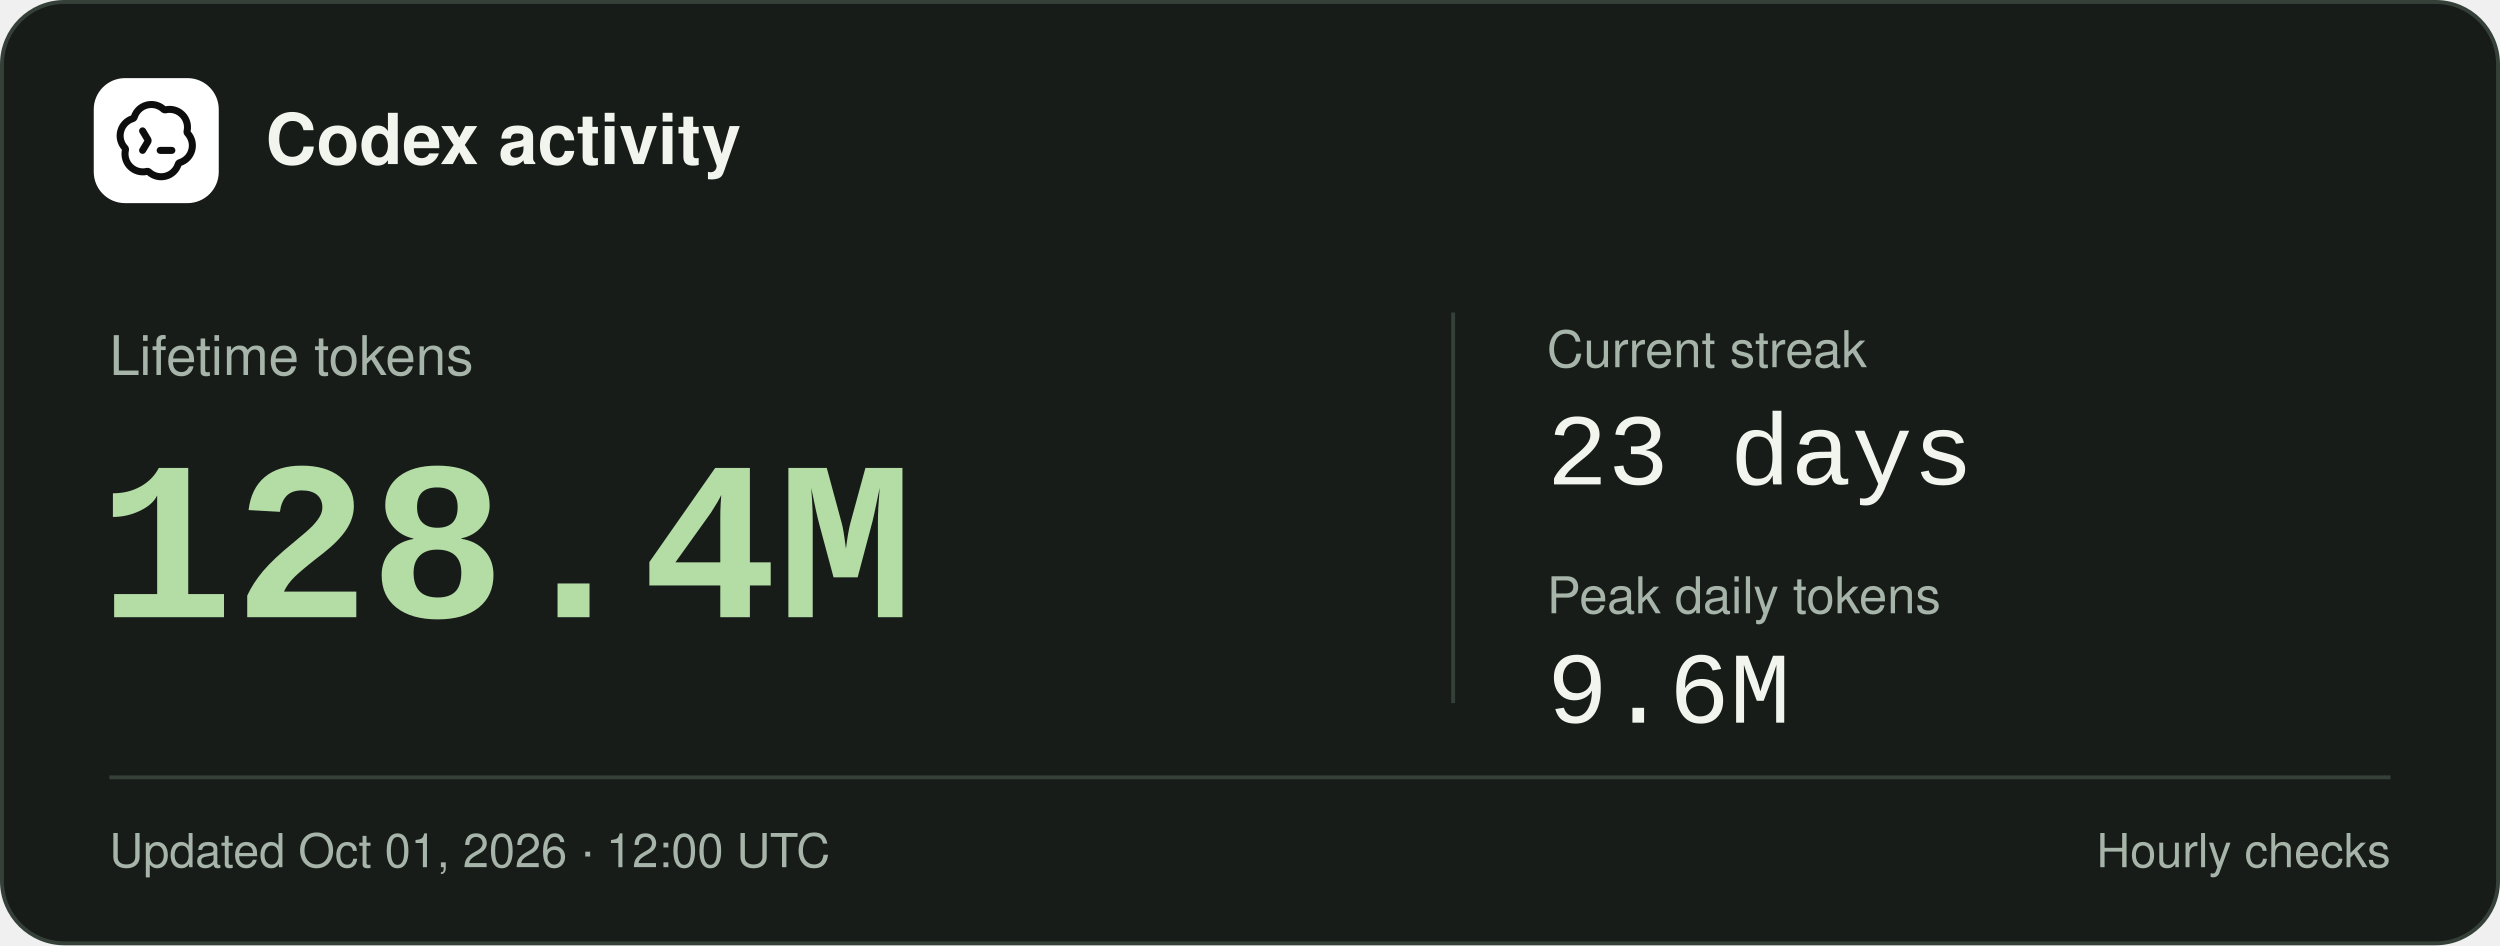
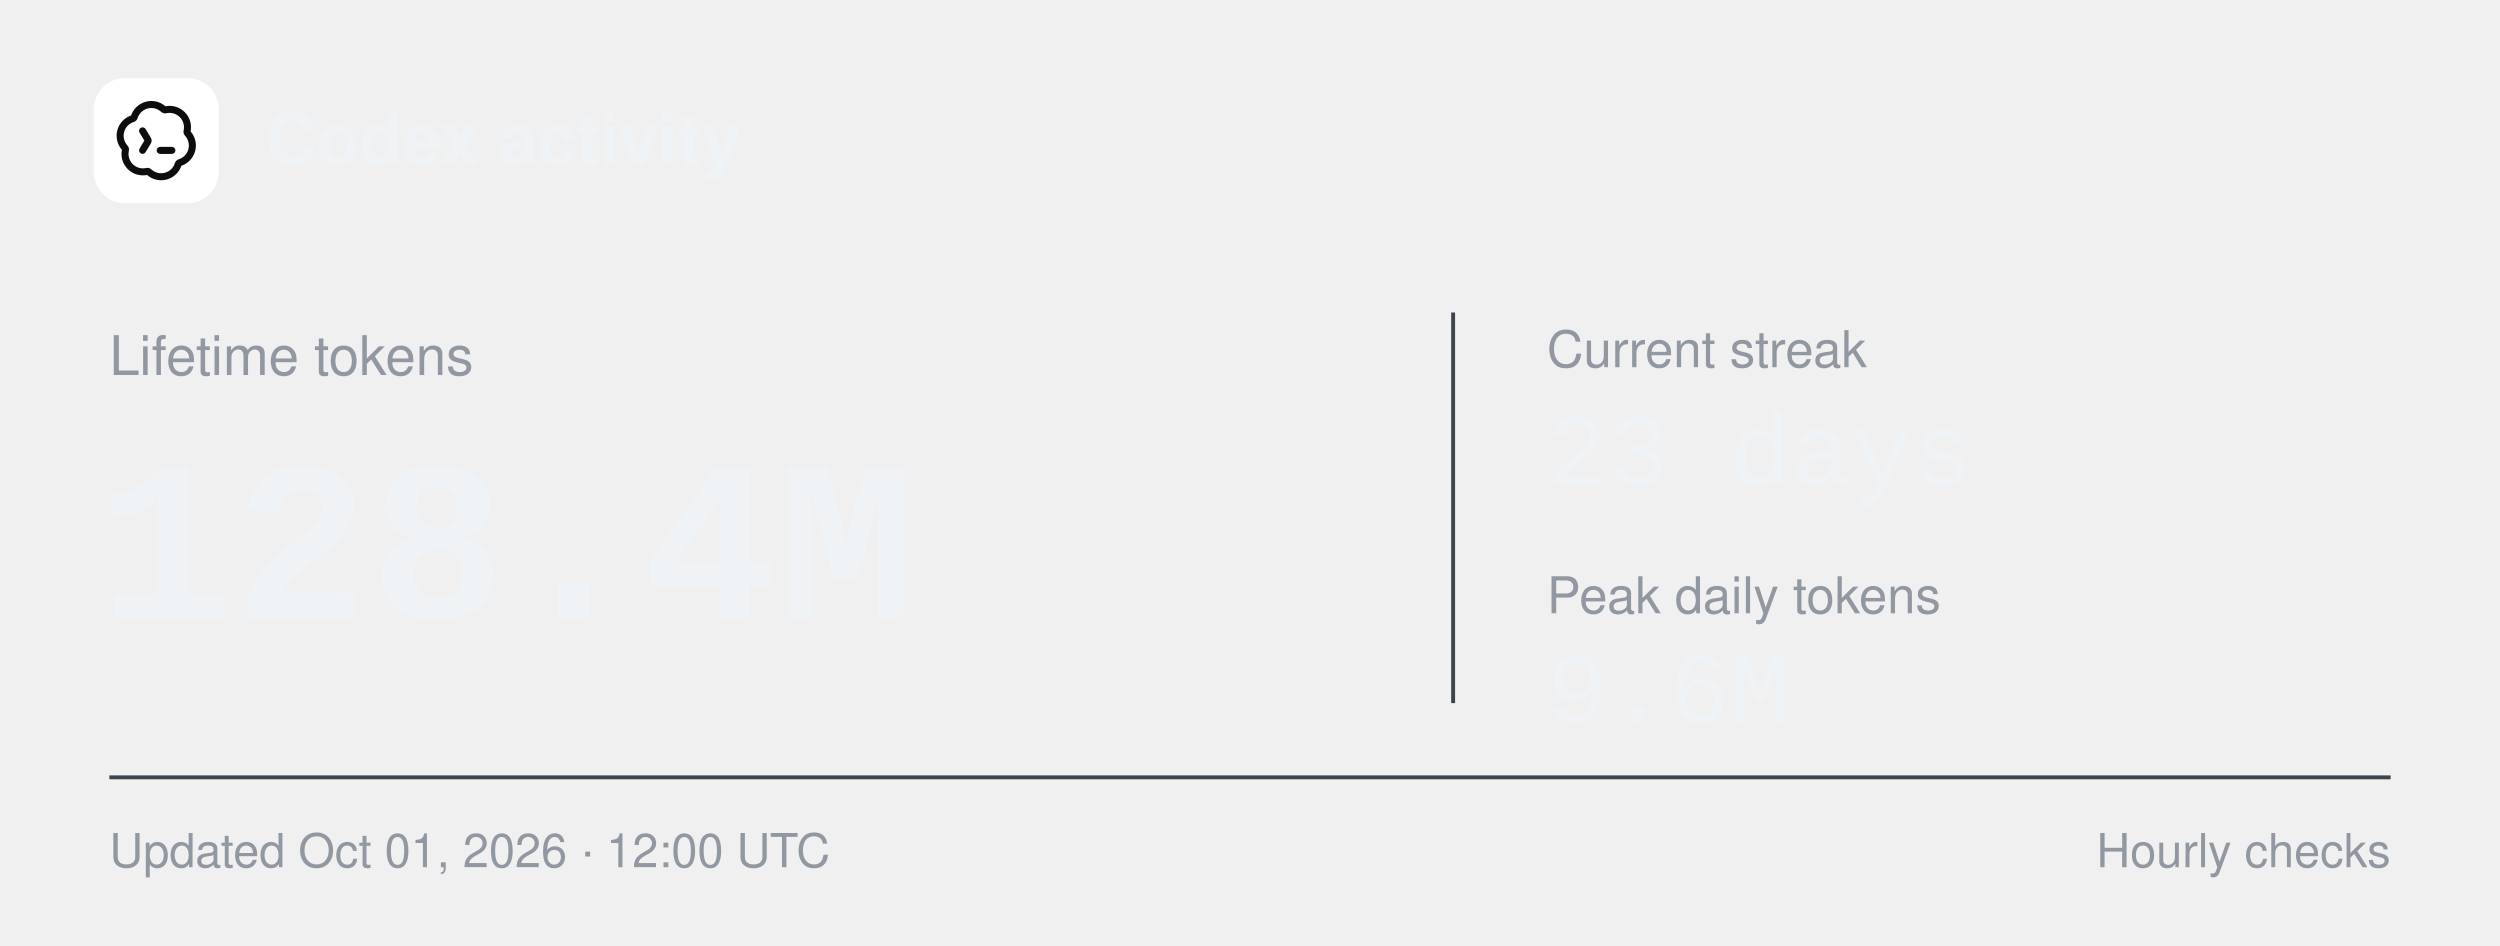
<svg xmlns="http://www.w3.org/2000/svg" width="640" height="242" viewBox="0 0 640 242" role="img" aria-labelledby="title description">
-   <rect x="0.5" y="0.5" width="639" height="241" rx="16" fill="#171c19" stroke="#354039" />
  <g transform="translate(28 24)">
    <rect x="-4" y="-4" width="32" height="32" rx="8" fill="#ffffff" />
    <svg width="24" height="24" viewBox="0 0 24 24" fill="none">
      <path d="M16 13.599C16.497 13.6 16.901 14.003 16.901 14.5C16.901 14.996 16.497 15.4 16 15.4H13.001C12.504 15.4 12.1 14.997 12.1 14.5C12.1 14.003 12.504 13.599 13.001 13.599H16Z" fill="#0D0D0D" />
      <path d="M8.038 8.728C8.464 8.473 9.016 8.611 9.272 9.037L10.618 11.279C10.884 11.722 10.883 12.277 10.618 12.72L9.272 14.963C9.016 15.389 8.464 15.527 8.038 15.271C7.611 15.015 7.473 14.463 7.729 14.037L8.951 12L7.729 9.962C7.473 9.536 7.611 8.984 8.038 8.728Z" fill="#0D0D0D" />
      <path fill-rule="evenodd" clip-rule="evenodd" d="M9.332 2.038C11.164 1.547 13.027 2.047 14.356 3.202C16.086 2.865 17.951 3.364 19.294 4.707C20.636 6.049 21.133 7.913 20.796 9.642C21.953 10.972 22.453 12.835 21.962 14.668C21.471 16.503 20.105 17.866 18.439 18.439C17.866 20.105 16.503 21.47 14.669 21.962C12.836 22.453 10.973 21.952 9.643 20.796C7.914 21.132 6.05 20.635 4.708 19.293C3.366 17.951 2.867 16.087 3.203 14.357C2.047 13.027 1.548 11.164 2.039 9.331C2.53 7.498 3.894 6.133 5.56 5.559C6.134 3.893 7.498 2.529 9.332 2.038ZM13.262 4.635C12.361 3.801 11.067 3.436 9.797 3.776C8.527 4.116 7.589 5.08 7.225 6.253C7.081 6.716 6.718 7.079 6.254 7.223C5.081 7.587 4.118 8.526 3.778 9.796C3.438 11.067 3.801 12.361 4.635 13.262C4.965 13.618 5.098 14.115 4.991 14.588C4.719 15.786 5.051 17.089 5.981 18.019C6.911 18.949 8.213 19.28 9.412 19.008L9.589 18.979C9.947 18.943 10.306 19.04 10.598 19.25L10.738 19.364L10.912 19.514C11.802 20.241 13.013 20.541 14.204 20.222C15.473 19.882 16.411 18.919 16.775 17.746C16.919 17.282 17.283 16.919 17.747 16.775L17.963 16.7C19.038 16.292 19.905 15.394 20.224 14.203C20.564 12.933 20.199 11.639 19.365 10.737C19.035 10.381 18.902 9.884 19.009 9.411L19.053 9.185C19.237 8.051 18.892 6.852 18.02 5.98C17.09 5.05 15.787 4.718 14.588 4.99C14.115 5.097 13.619 4.965 13.262 4.635Z" fill="#0D0D0D" />
    </svg>
  </g>
-   <text x="68" y="42" fill="#f1f5ee" font-family="Segoe UI, Helvetica, Arial, sans-serif" font-size="18" font-weight="600" text-anchor="start">Codex activity</text>
-   <text x="28" y="96" fill="#a6b4a9" font-family="Segoe UI, Helvetica, Arial, sans-serif" font-size="14" font-weight="400" text-anchor="start">Lifetime tokens</text>
-   <text id="lifetime-count" x="25" y="158" fill="#b4dca5" font-family="SFMono-Regular, Consolas, Liberation Mono, monospace" font-size="58" font-weight="600" text-anchor="start">128.4M</text>
-   <path d="M372 80V180" stroke="#354039" />
-   <text x="396" y="94" fill="#a6b4a9" font-family="Segoe UI, Helvetica, Arial, sans-serif" font-size="13" font-weight="400" text-anchor="start">Current streak</text>
-   <text id="streak-count" x="396" y="124" fill="#f1f5ee" font-family="SFMono-Regular, Consolas, Liberation Mono, monospace" font-size="26" font-weight="500" text-anchor="start">23 days</text>
-   <text x="396" y="157" fill="#a6b4a9" font-family="Segoe UI, Helvetica, Arial, sans-serif" font-size="13" font-weight="400" text-anchor="start">Peak daily tokens</text>
-   <text id="peak-count" x="396" y="185" fill="#f1f5ee" font-family="SFMono-Regular, Consolas, Liberation Mono, monospace" font-size="26" font-weight="500" text-anchor="start">9.6M</text>
-   <path d="M28 199H612" stroke="#354039" />
-   <text id="updated-at" x="28" y="222" fill="#a6b4a9" font-family="Segoe UI, Helvetica, Arial, sans-serif" font-size="12" font-weight="400" text-anchor="start">Updated Oct 01, 2026 · 12:00 UTC</text>
-   <text id="refresh-state" x="612" y="222" fill="#a6b4a9" font-family="Segoe UI, Helvetica, Arial, sans-serif" font-size="12" font-weight="400" text-anchor="end">Hourly checks</text>
+   <text x="68" y="42" fill="#f0f3f6" font-family="Segoe UI, Helvetica, Arial, sans-serif" font-size="18" font-weight="600" text-anchor="start">Codex activity</text>
+   <text x="28" y="96" fill="#9198a1" font-family="Segoe UI, Helvetica, Arial, sans-serif" font-size="14" font-weight="400" text-anchor="start">Lifetime tokens</text>
+   <text id="lifetime-count" x="25" y="158" fill="#f0f3f6" font-family="SFMono-Regular, Consolas, Liberation Mono, monospace" font-size="58" font-weight="600" text-anchor="start">128.4M</text>
+   <path d="M372 80V180" stroke="#3d444d" />
+   <text x="396" y="94" fill="#9198a1" font-family="Segoe UI, Helvetica, Arial, sans-serif" font-size="13" font-weight="400" text-anchor="start">Current streak</text>
+   <text id="streak-count" x="396" y="124" fill="#f0f3f6" font-family="SFMono-Regular, Consolas, Liberation Mono, monospace" font-size="26" font-weight="500" text-anchor="start">23 days</text>
+   <text x="396" y="157" fill="#9198a1" font-family="Segoe UI, Helvetica, Arial, sans-serif" font-size="13" font-weight="400" text-anchor="start">Peak daily tokens</text>
+   <text id="peak-count" x="396" y="185" fill="#f0f3f6" font-family="SFMono-Regular, Consolas, Liberation Mono, monospace" font-size="26" font-weight="500" text-anchor="start">9.6M</text>
+   <path d="M28 199H612" stroke="#3d444d" />
+   <text id="updated-at" x="28" y="222" fill="#9198a1" font-family="Segoe UI, Helvetica, Arial, sans-serif" font-size="12" font-weight="400" text-anchor="start">Updated Oct 01, 2026 · 12:00 UTC</text>
+   <text id="refresh-state" x="612" y="222" fill="#9198a1" font-family="Segoe UI, Helvetica, Arial, sans-serif" font-size="12" font-weight="400" text-anchor="end">Hourly checks</text>
</svg>
